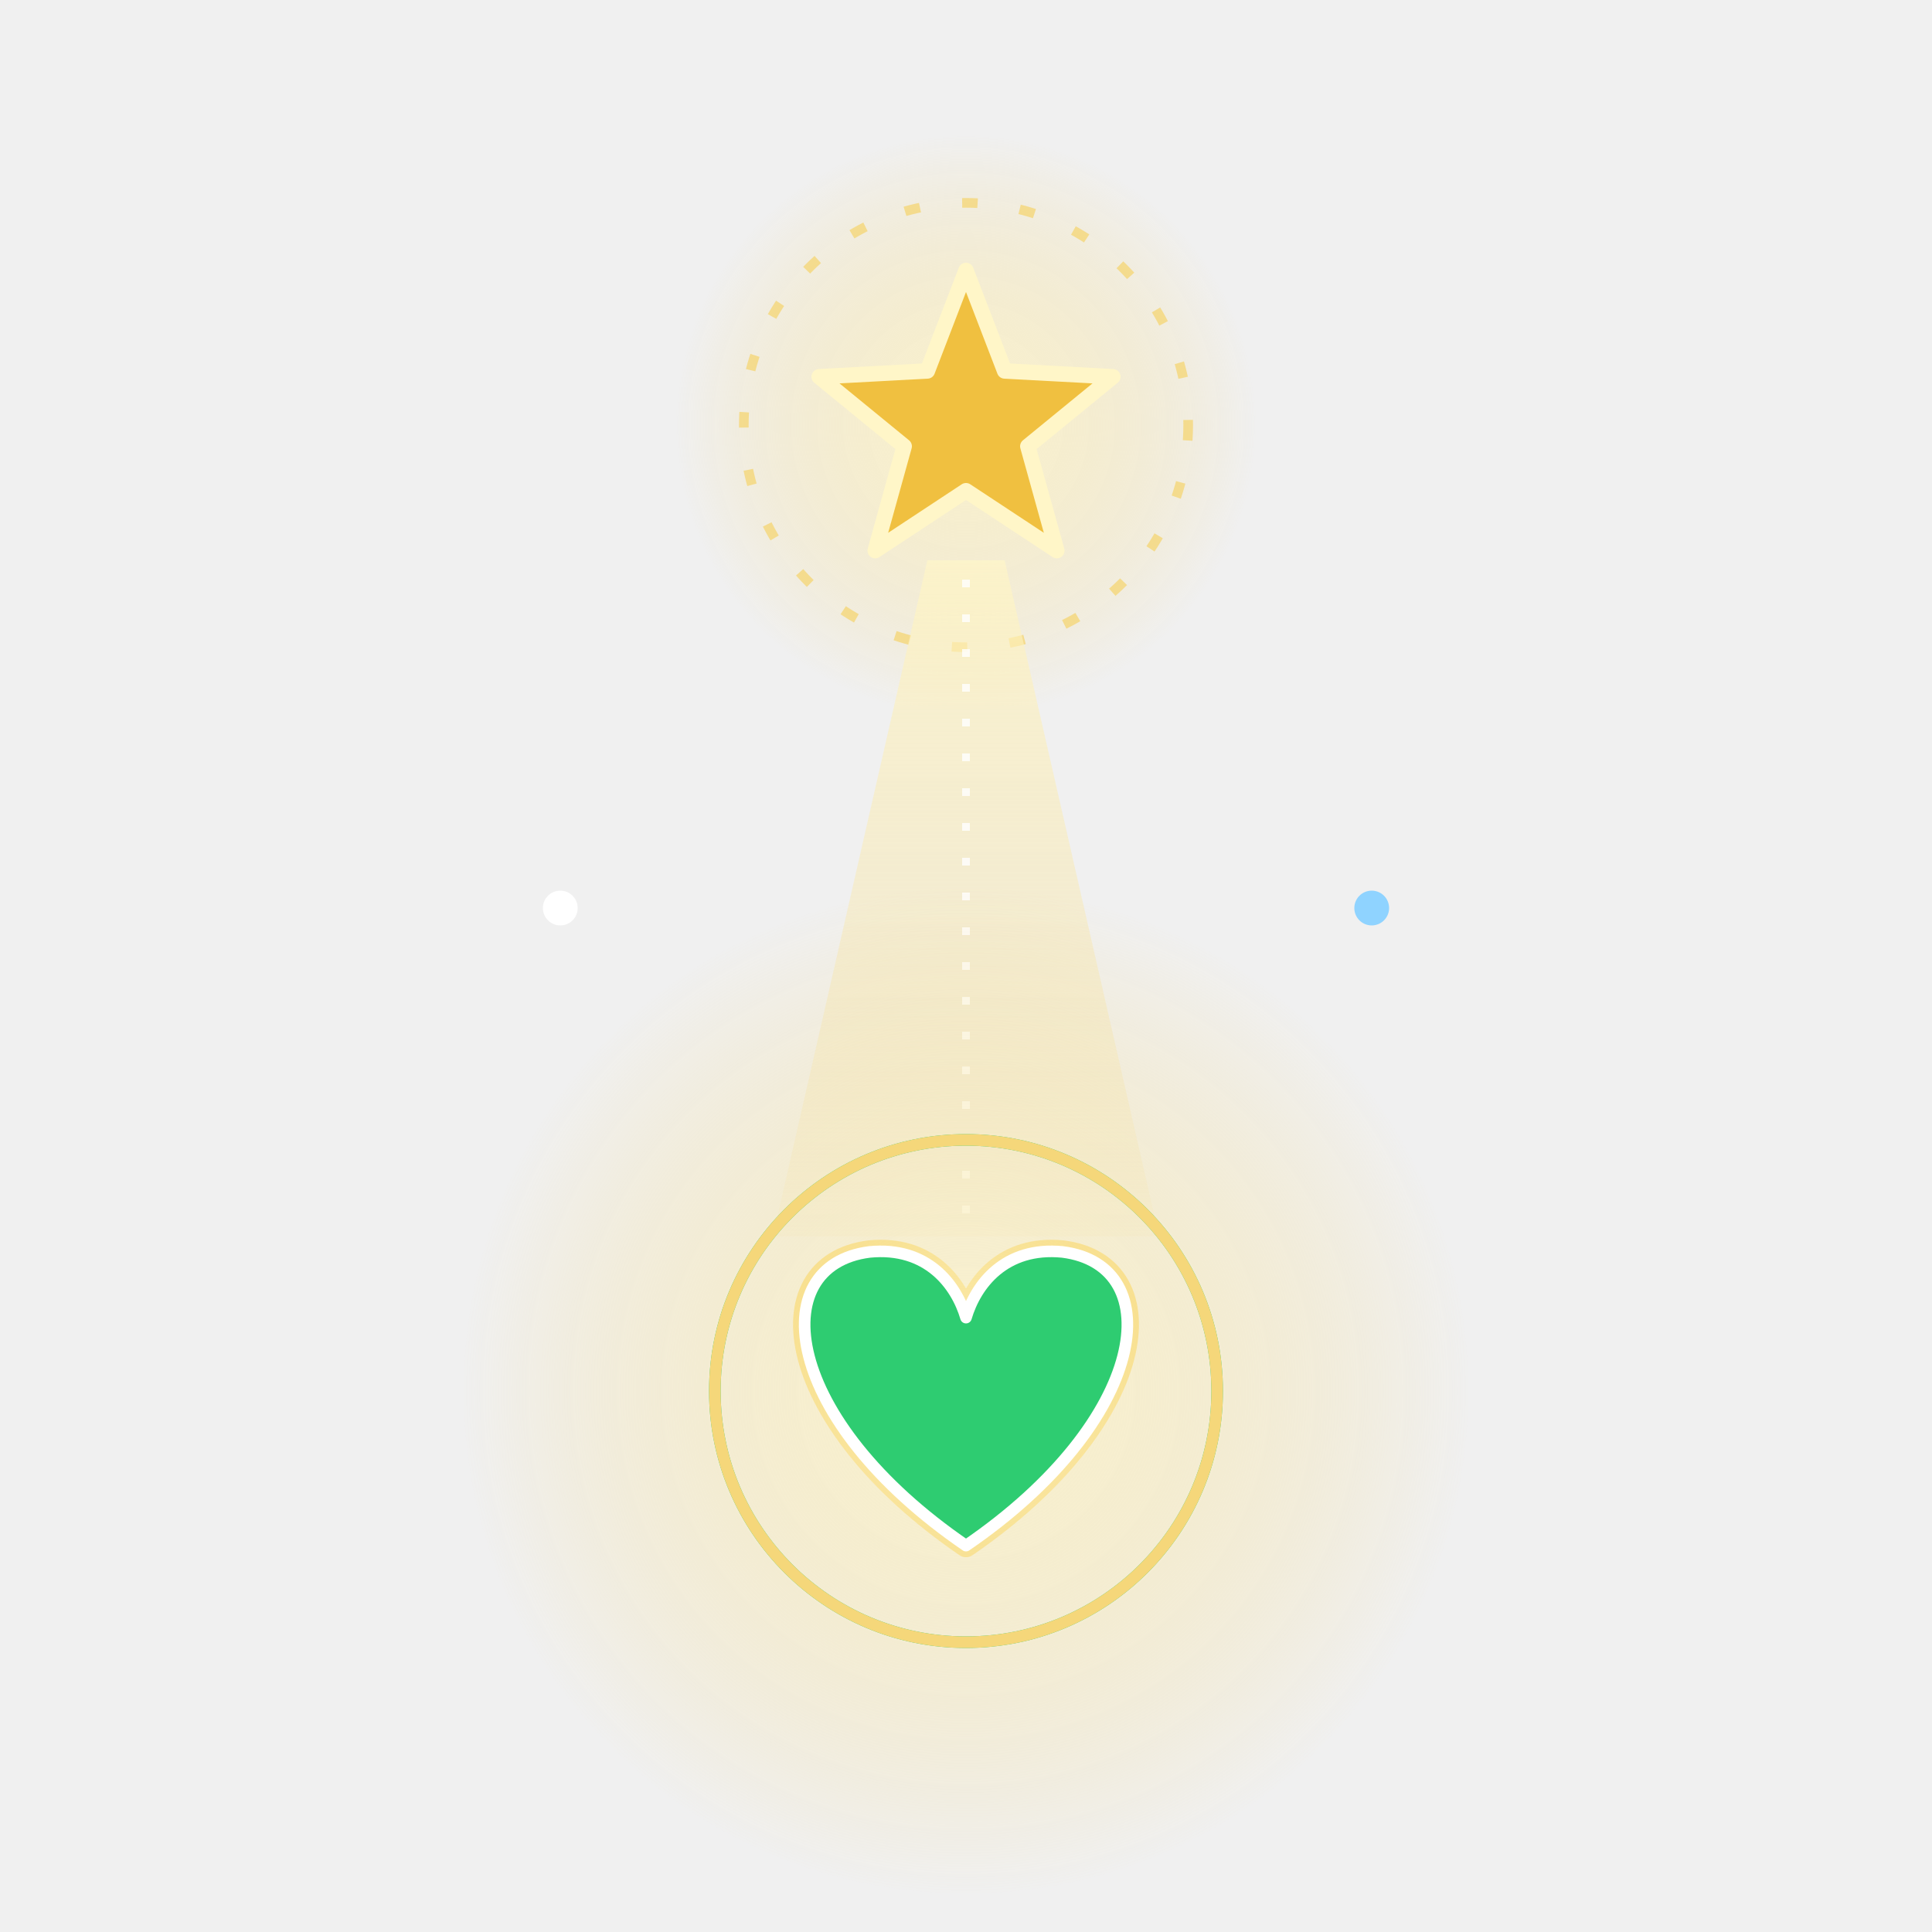
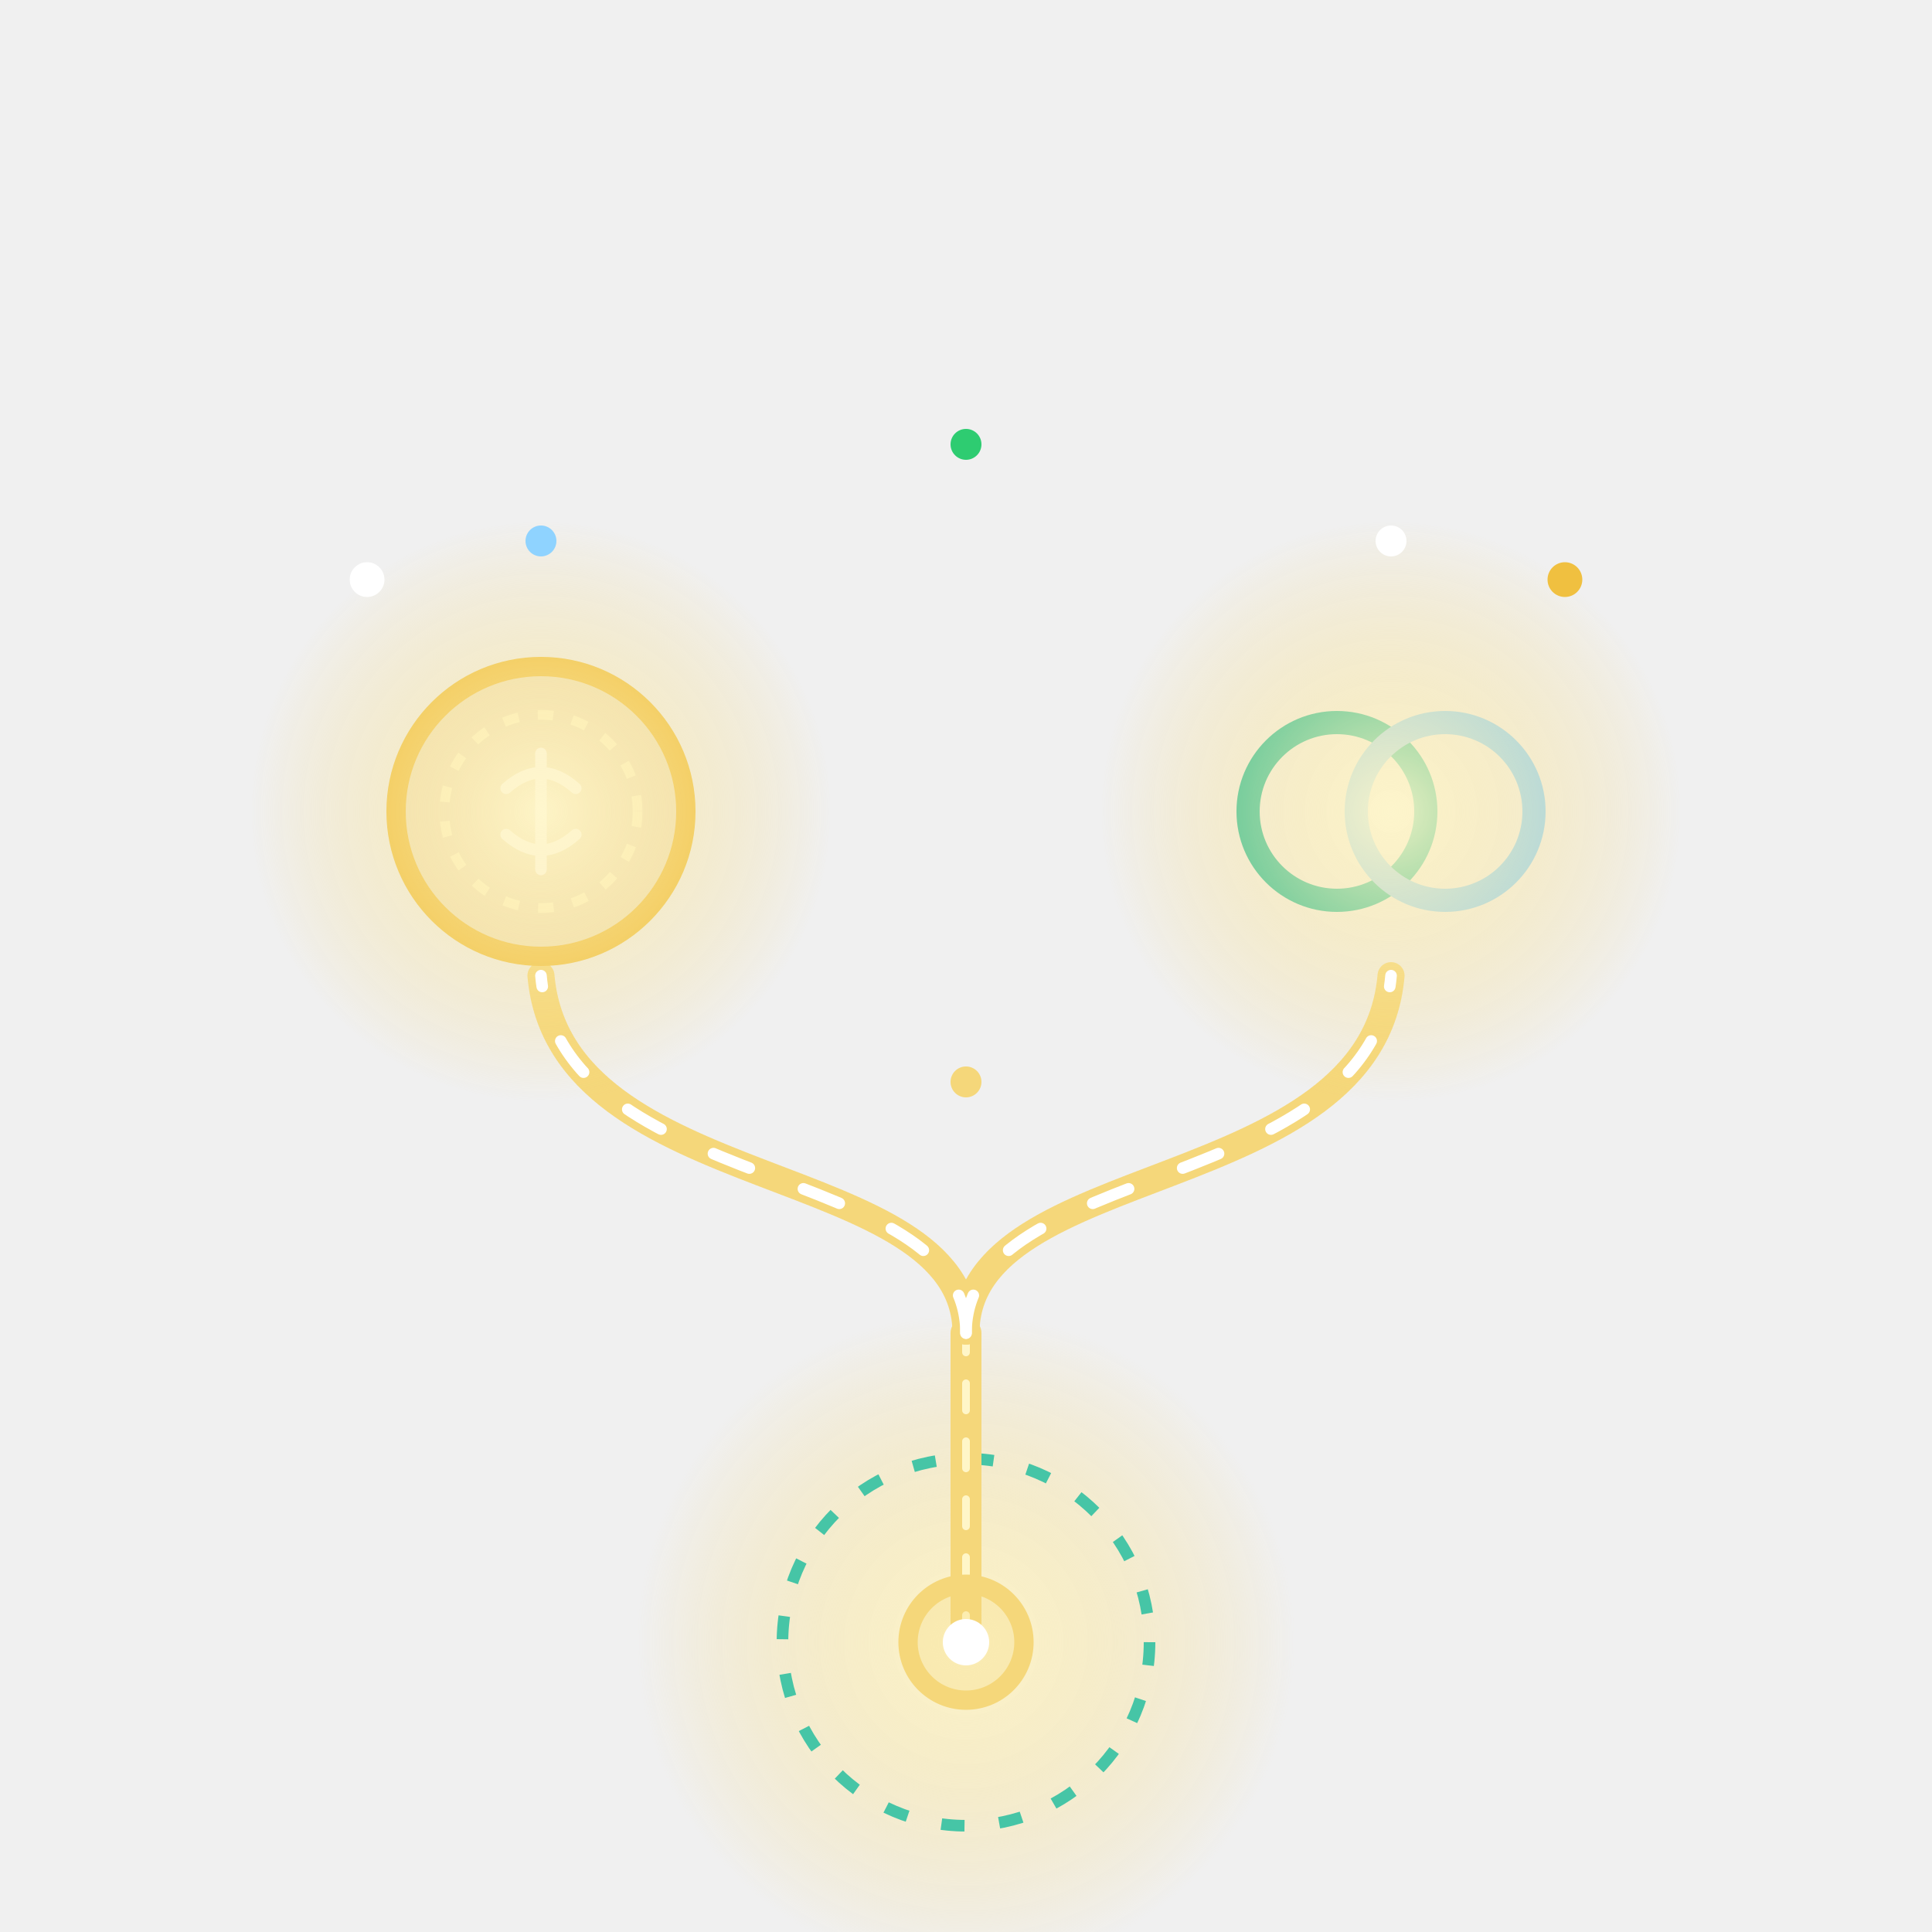
<svg xmlns="http://www.w3.org/2000/svg" viewBox="0 0 1000 1000">
  <defs>
    <radialGradient id="svg5-glow" cx="50%" cy="50%" r="50%">
-       <stop offset="0" stop-color="#fff6c8" stop-opacity="0.75" />
+       <stop offset="0" stop-color="#fff6c8" stop-opacity="0.9" />
      <stop offset="1" stop-color="#f5d77a" stop-opacity="0" />
    </radialGradient>
-     <linearGradient id="svg5-beam" x1="0" y1="0" x2="0" y2="1">
-       <stop offset="0" stop-color="#fff6c8" stop-opacity="0.7" />
-       <stop offset="1" stop-color="#f5d77a" stop-opacity="0.08" />
-     </linearGradient>
    <style>
+       /* Stage 1 (0-2s): the journey begins (start point and road) */
      @keyframes svg5-k1 {
-         0%   { transform: scale(0.6); opacity: 0.7; }
-         30%  { transform: scale(1);   opacity: 1; }
-         90%  { transform: scale(1);   opacity: 1; }
-         100% { transform: scale(0.6); opacity: 0.7; }
+         0%   { transform: scale(0.65); opacity: 0.7; }
+         30%  { transform: scale(1);    opacity: 1; }
+         90%  { transform: scale(1);    opacity: 1; }
+         100% { transform: scale(0.65); opacity: 0.7; }
      }
+       /* Stage 2 (2-4s): the road forks to two worldly goals */
      @keyframes svg5-k2 {
-         0%, 30%   { opacity: 0; }
-         45%, 88%  { opacity: 1; }
-         100%      { opacity: 0; }
+         0%, 30%  { opacity: 0; }
+         42%, 88% { opacity: 1; }
+         100%     { opacity: 0; }
      }
+       @keyframes svg5-draw {
+         0%, 30%   { stroke-dashoffset: 1; }
+         50%, 100% { stroke-dashoffset: 0; }
+       }
+       @keyframes svg5-pop {
+         0%, 45%   { transform: scale(0); }
+         58%       { transform: scale(1.12); }
+         66%, 100% { transform: scale(1); }
+       }
+       /* Stage 3 (4-6s): light travels along the roads to what was intended */
      @keyframes svg5-k3 {
-         0%, 63%   { opacity: 0; transform: scale(0.9); }
-         78%, 88%  { opacity: 1; transform: scale(1); }
-         100%      { opacity: 0; transform: scale(0.9); }
+         0%, 63%  { opacity: 0; }
+         75%, 88% { opacity: 1; }
+         100%     { opacity: 0; }
      }
-       @keyframes svg5-beam {
-         0%, 32%  { transform: scaleY(0); }
-         50%, 88% { transform: scaleY(1); }
-         100%     { transform: scaleY(0); }
+       @keyframes svg5-flow {
+         from { stroke-dashoffset: 0; }
+         to   { stroke-dashoffset: -150; }
      }
-       @keyframes svg5-ra {
-         0%, 66%  { opacity: 0; transform: scale(0.5); }
-         69%      { opacity: 0.9; transform: scale(0.6); }
-         90%      { opacity: 0; transform: scale(2.4); }
-         100%     { opacity: 0; transform: scale(2.4); }
+       @keyframes svg5-pulse {
+         0%, 100% { transform: scale(0.9); opacity: 0.55; }
+         50%      { transform: scale(1.1); opacity: 1; }
      }
-       @keyframes svg5-rb {
-         0%, 72%  { opacity: 0; transform: scale(0.5); }
-         75%      { opacity: 0.8; transform: scale(0.6); }
-         96%      { opacity: 0; transform: scale(2.4); }
-         100%     { opacity: 0; transform: scale(2.4); }
-       }
-       @keyframes svg5-fill {
-         0%, 64%  { fill-opacity: 0; }
-         80%, 88% { fill-opacity: 0.85; }
-         100%     { fill-opacity: 0; }
+       @keyframes svg5-twinkle {
+         0%, 100% { opacity: 0.2; transform: scale(0.7); }
+         50%      { opacity: 1;   transform: scale(1.2); }
      }
      @keyframes svg5-spin { from { transform: rotate(0deg); } to { transform: rotate(360deg); } }
-       @keyframes svg5-twinkle { 0%, 100% { opacity: 0.4; } 50% { opacity: 1; } }
-       .svg5-s1 { animation: svg5-k1 6s ease-in-out infinite; transform-origin: 500px 220px; }
+ 
+       .svg5-s1 { animation: svg5-k1 6s ease-in-out infinite; transform-origin: 500px 850px; }
      .svg5-s2 { animation: svg5-k2 6s ease-in-out infinite; }
-       .svg5-s3 { animation: svg5-k3 6s ease-in-out infinite; transform-origin: 500px 720px; }
-       .svg5-beam { animation: svg5-beam 6s ease-in-out infinite; transform-origin: 500px 290px; }
-       .svg5-r1 { animation: svg5-ra 6s ease-out infinite; transform-origin: 500px 720px; }
-       .svg5-r2 { animation: svg5-rb 6s ease-out infinite; transform-origin: 500px 720px; }
-       .svg5-fill { animation: svg5-fill 6s ease-in-out infinite; }
-       .svg5-halo { animation: svg5-spin 6s linear infinite; transform-origin: 500px 220px; }
-       .svg5-tw { animation: svg5-twinkle 2s ease-in-out infinite; }
-       .svg5-tw2 { animation: svg5-twinkle 2s ease-in-out infinite; animation-delay: -1s; }
+       .svg5-s3 { animation: svg5-k3 6s ease-in-out infinite; }
+ 
+       .svg5-halo1 { animation: svg5-pulse 3s ease-in-out infinite; transform-origin: 500px 850px; }
+       .svg5-ring0 { animation: svg5-spin 6s linear infinite; transform-origin: 500px 850px; }
+ 
+       .svg5-forkL { stroke-dasharray: 1; stroke-dashoffset: 1; animation: svg5-draw 6s ease-in-out infinite; }
+       .svg5-forkR { stroke-dasharray: 1; stroke-dashoffset: 1; animation: svg5-draw 6s ease-in-out infinite; }
+       .svg5-coin  { animation: svg5-pop 6s ease-in-out infinite; transform-origin: 280px 420px; }
+       .svg5-rings { animation: svg5-pop 6s ease-in-out infinite; transform-origin: 720px 420px; }
+ 
+       .svg5-flowL { stroke-dasharray: 20 30; animation: svg5-flow 3s linear infinite; }
+       .svg5-flowR { stroke-dasharray: 20 30; animation: svg5-flow 3s linear infinite; }
+       .svg5-haloL { animation: svg5-pulse 3s ease-in-out infinite;     transform-origin: 280px 420px; }
+       .svg5-haloR { animation: svg5-pulse 3s ease-in-out infinite -1.5s; transform-origin: 720px 420px; }
+       .svg5-sp1 { animation: svg5-twinkle 2s ease-in-out infinite;       transform-origin: 190px 300px; }
+       .svg5-sp2 { animation: svg5-twinkle 2s ease-in-out infinite -0.7s; transform-origin: 810px 300px; }
+       .svg5-sp3 { animation: svg5-twinkle 3s ease-in-out infinite -1.4s; transform-origin: 280px 280px; }
+       .svg5-sp4 { animation: svg5-twinkle 3s ease-in-out infinite -0.5s; transform-origin: 720px 280px; }
+       .svg5-sp5 { animation: svg5-twinkle 2s ease-in-out infinite -1.2s; transform-origin: 500px 560px; }
+       .svg5-sp6 { animation: svg5-twinkle 2s ease-in-out infinite -0.3s; transform-origin: 500px 230px; }
    </style>
  </defs>
  <g class="svg5-s1">
-     <circle cx="500" cy="220" r="150" fill="url(#svg5-glow)" />
-     <polygon points="500,140 520,192 576,195 532,231 547,285 500,254 453,285 468,231 424,195 480,192" fill="#f0c040" stroke="#fff6c8" stroke-width="8" stroke-linejoin="round" />
-     <g class="svg5-halo">
-       <circle cx="500" cy="220" r="115" fill="none" stroke="#f5d77a" stroke-width="5" stroke-dasharray="8 22" stroke-opacity="0.8" />
+     <circle class="svg5-halo1" cx="500" cy="850" r="170" fill="url(#svg5-glow)" />
+     <g class="svg5-ring0">
+       <circle cx="500" cy="850" r="95" fill="none" stroke="#1abc9c" stroke-width="6" stroke-dasharray="12 18" opacity="0.8" />
+     </g>
+     <path d="M500 850 L500 690" fill="none" stroke="#f5d77a" stroke-width="16" stroke-linecap="round" />
+     <path d="M500 850 L500 690" fill="none" stroke="#fff6c8" stroke-width="4" stroke-linecap="round" stroke-dasharray="14 16" />
+     <circle cx="500" cy="850" r="30" fill="#f5d77a" fill-opacity="0.3" stroke="#f5d77a" stroke-width="10" />
+     <circle cx="500" cy="850" r="12" fill="#ffffff" />
+   </g>
+   <g class="svg5-s2">
+     <path class="svg5-forkL" pathLength="1" d="M500 690 C500 600 290 620 280 505" fill="none" stroke="#f5d77a" stroke-width="14" stroke-linecap="round" />
+     <path class="svg5-forkR" pathLength="1" d="M500 690 C500 600 710 620 720 505" fill="none" stroke="#f5d77a" stroke-width="14" stroke-linecap="round" />
+     <g class="svg5-coin">
+       <circle cx="280" cy="420" r="75" fill="#f0c040" fill-opacity="0.3" stroke="#f0c040" stroke-width="10" />
+       <circle cx="280" cy="420" r="50" fill="none" stroke="#fff6c8" stroke-width="5" stroke-dasharray="8 10" />
+       <path d="M280 390 L280 450 M262 408 Q280 392 298 408 M262 432 Q280 448 298 432" fill="none" stroke="#ffffff" stroke-width="6" stroke-linecap="round" />
+     </g>
+     <g class="svg5-rings">
+       <circle cx="692" cy="420" r="46" fill="none" stroke="#1abc9c" stroke-width="12" />
+       <circle cx="748" cy="420" r="46" fill="none" stroke="#8fd3ff" stroke-width="12" />
    </g>
  </g>
-   <g class="svg5-s2">
-     <polygon class="svg5-beam" points="480,290 520,290 600,640 400,640" fill="url(#svg5-beam)" />
-     <line x1="500" y1="300" x2="500" y2="640" stroke="#ffffff" stroke-width="4" stroke-dasharray="4 14" stroke-opacity="0.8" />
-     <path d="M500 800 C405 735 395 655 450 648 C480 645 495 665 500 682 C505 665 520 645 550 648 C605 655 595 735 500 800 Z" fill="#8fd3ff" fill-opacity="0.15" stroke="#f5d77a" stroke-width="12" stroke-linejoin="round" />
-   </g>
  <g class="svg5-s3">
-     <circle cx="500" cy="720" r="260" fill="url(#svg5-glow)" />
-     <path class="svg5-fill" d="M500 800 C405 735 395 655 450 648 C480 645 495 665 500 682 C505 665 520 645 550 648 C605 655 595 735 500 800 Z" fill="#2ecc71" stroke="#ffffff" stroke-width="6" stroke-linejoin="round" />
-     <circle class="svg5-r1" cx="500" cy="720" r="130" fill="none" stroke="#2ecc71" stroke-width="6" />
-     <circle class="svg5-r2" cx="500" cy="720" r="130" fill="none" stroke="#f5d77a" stroke-width="6" />
-     <circle class="svg5-tw" cx="290" cy="470" r="9" fill="#ffffff" />
-     <circle class="svg5-tw2" cx="710" cy="470" r="9" fill="#8fd3ff" />
+     <circle class="svg5-haloL" cx="280" cy="420" r="150" fill="url(#svg5-glow)" />
+     <circle class="svg5-haloR" cx="720" cy="420" r="150" fill="url(#svg5-glow)" />
+     <path class="svg5-flowL" d="M500 690 C500 600 290 620 280 505" fill="none" stroke="#ffffff" stroke-width="6" stroke-linecap="round" />
+     <path class="svg5-flowR" d="M500 690 C500 600 710 620 720 505" fill="none" stroke="#ffffff" stroke-width="6" stroke-linecap="round" />
+     <circle class="svg5-sp1" cx="190" cy="300" r="9" fill="#ffffff" />
+     <circle class="svg5-sp2" cx="810" cy="300" r="9" fill="#f0c040" />
+     <circle class="svg5-sp3" cx="280" cy="280" r="8" fill="#8fd3ff" />
+     <circle class="svg5-sp4" cx="720" cy="280" r="8" fill="#ffffff" />
+     <circle class="svg5-sp5" cx="500" cy="560" r="8" fill="#f5d77a" />
+     <circle class="svg5-sp6" cx="500" cy="230" r="8" fill="#2ecc71" />
  </g>
</svg>
